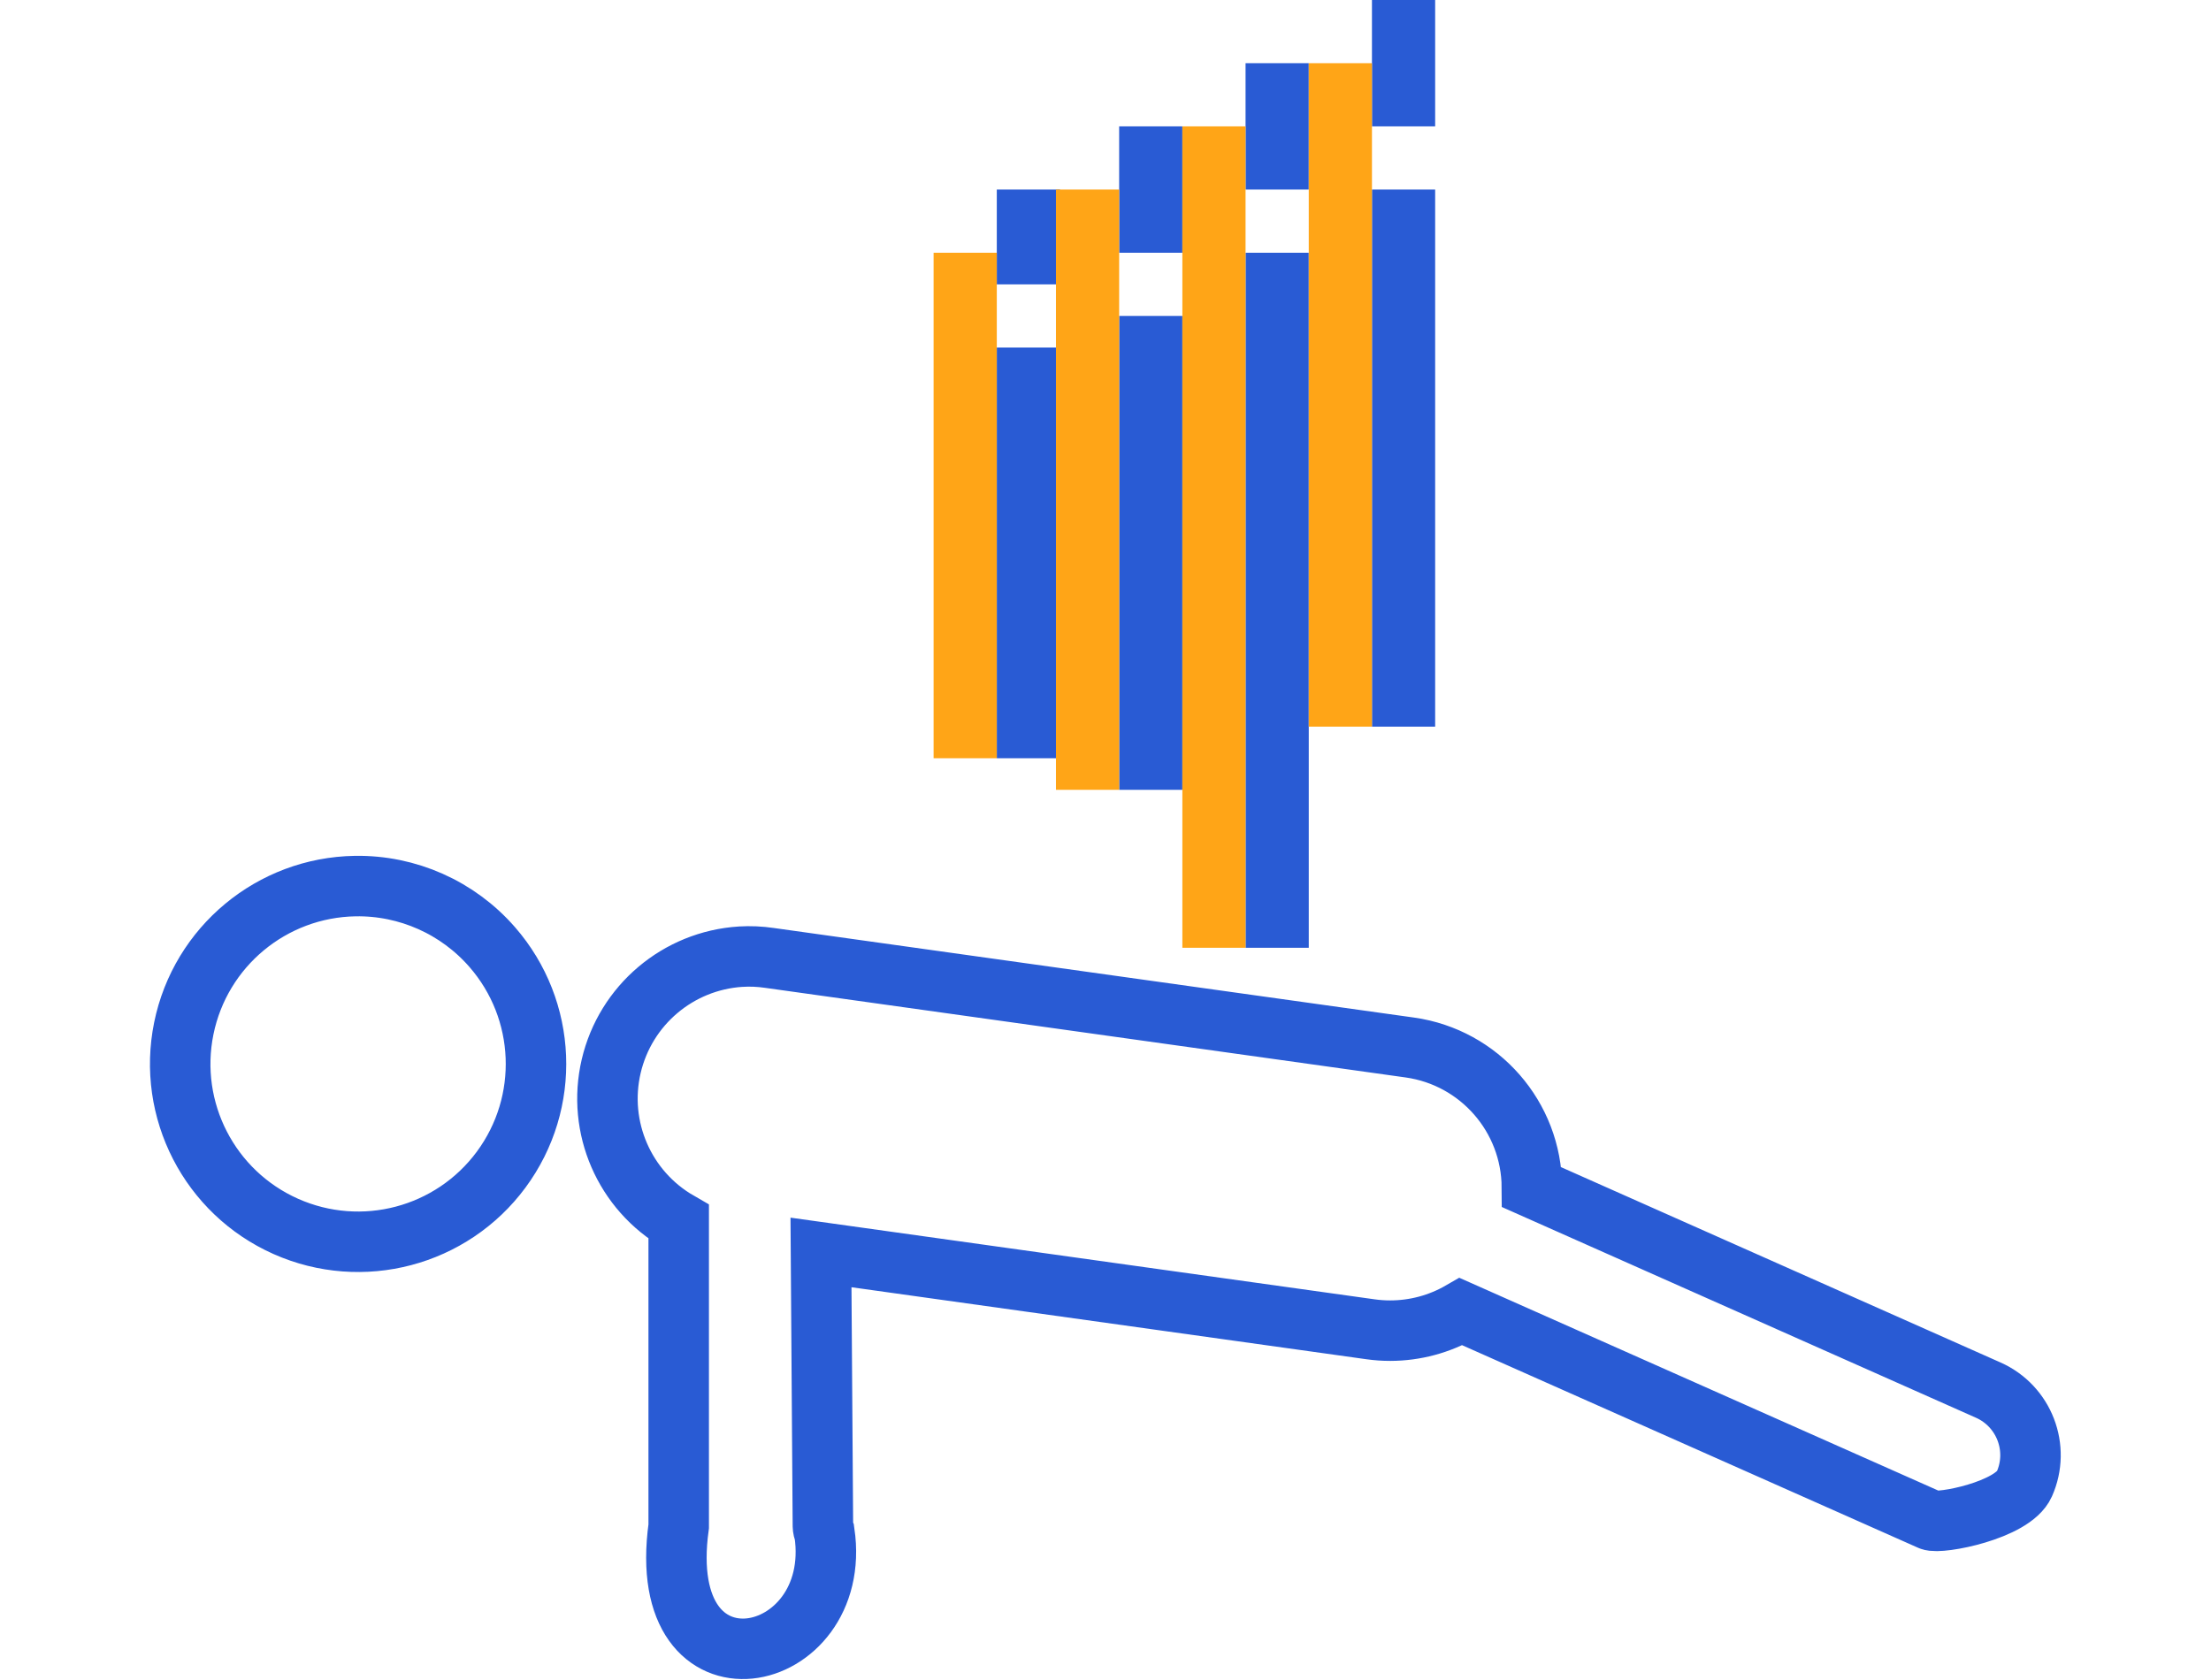
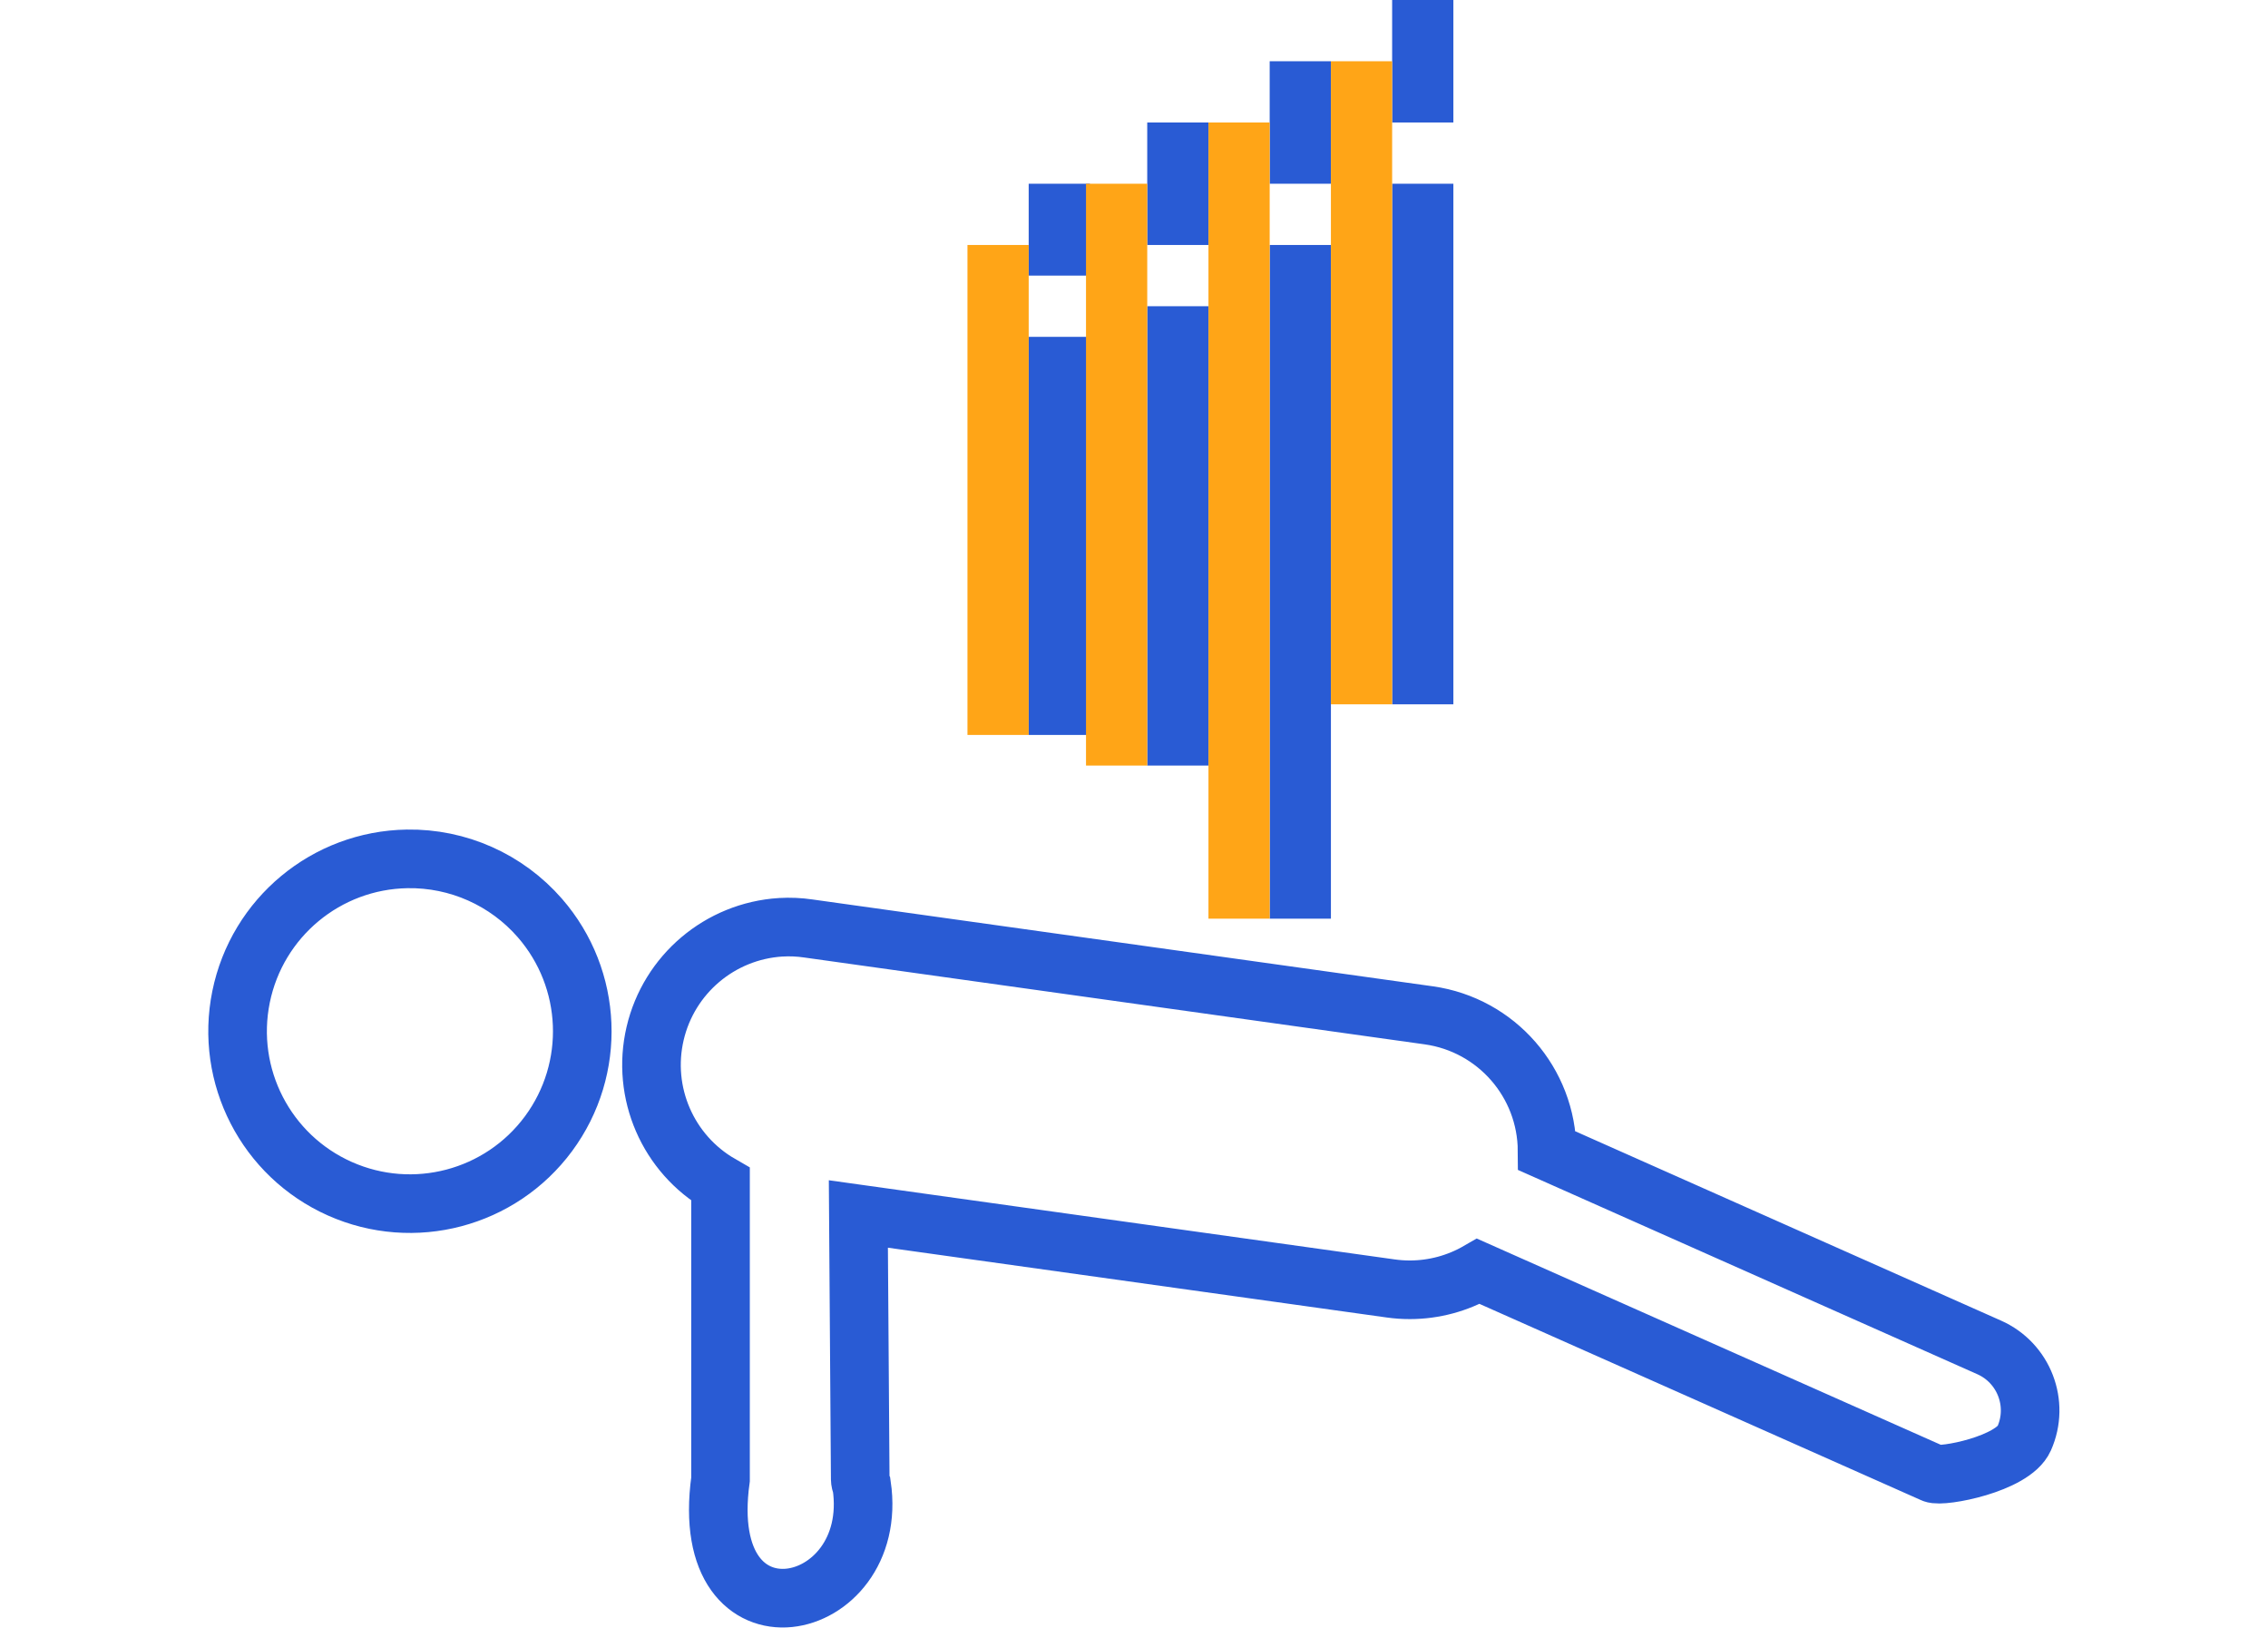
- <svg xmlns="http://www.w3.org/2000/svg" class="c-activity__symbol" width="473.922" height="360" viewBox="0 0 473.922 416.489">
+ <svg xmlns="http://www.w3.org/2000/svg" class="c-activity__symbol" width="473.922" height="340" viewBox="0 0 473.922 416.489">
  <g id="Push_up" data-name="Push up" transform="translate(-1409.02 -575.226)">
    <rect id="Rectangle_74" data-name="Rectangle 74" width="172.393" height="15.672" transform="translate(1696.385 637.915) rotate(90)" fill="#295bd4" />
    <rect id="Rectangle_75" data-name="Rectangle 75" width="31.344" height="15.672" transform="translate(1696.385 590.898) rotate(90)" fill="#295bd4" />
    <rect id="Rectangle_76" data-name="Rectangle 76" width="117.542" height="15.672" transform="translate(1665.041 653.586) rotate(90)" fill="#295bd4" />
    <rect id="Rectangle_77" data-name="Rectangle 77" width="31.344" height="15.672" transform="translate(1665.041 606.57) rotate(90)" fill="#295bd4" />
    <rect id="Rectangle_78" data-name="Rectangle 78" width="101.87" height="15.672" transform="translate(1634.697 661.423) rotate(90)" fill="#295bd4" />
    <rect id="Rectangle_79" data-name="Rectangle 79" width="23.509" height="15.672" transform="translate(1634.697 622.243) rotate(90)" fill="#295bd4" />
    <rect id="Rectangle_80" data-name="Rectangle 80" width="133.214" height="15.672" transform="translate(1727.729 622.243) rotate(90)" fill="#295bd4" />
    <rect id="Rectangle_81" data-name="Rectangle 81" width="31.344" height="15.672" transform="translate(1727.729 575.226) rotate(90)" fill="#295bd4" />
    <rect id="Rectangle_82" data-name="Rectangle 82" width="164.558" height="15.672" transform="translate(1712.057 590.898) rotate(90)" fill="#ffa517" />
    <rect id="Rectangle_83" data-name="Rectangle 83" width="203.737" height="15.672" transform="translate(1680.713 606.57) rotate(90)" fill="#ffa517" />
    <rect id="Rectangle_84" data-name="Rectangle 84" width="148.886" height="15.672" transform="translate(1649.369 622.243) rotate(90)" fill="#ffa517" />
    <rect id="Rectangle_85" data-name="Rectangle 85" width="125.377" height="15.672" transform="translate(1619.025 637.915) rotate(90)" fill="#ffa517" />
    <path id="Push" d="M62.923,11.006A44.113,44.113,0,1,0,96.9,26.133,44.107,44.107,0,0,0,62.923,11.006Zm95.588,17.505a35.282,35.282,0,0,0-15.369,65.781v75.5c-6.245,45.161,41.053,35.159,36.142,1.571a4.1,4.1,0,0,1-.38-1.625l-.476-67.863,136.25,19.056a34.354,34.354,0,0,0,4.928.344,35.1,35.1,0,0,0,17.539-4.721l116.4,51.724c2.334,1.034,20.372-2.4,23.294-8.959a17.653,17.653,0,0,0-8.959-23.3L354.719,85.712a35.183,35.183,0,0,0-30.256-34.666L165.645,28.821A34.744,34.744,0,0,0,158.512,28.511Z" transform="translate(1397 784)" fill="none" stroke="#295bd4" stroke-width="15" />
  </g>
</svg>
